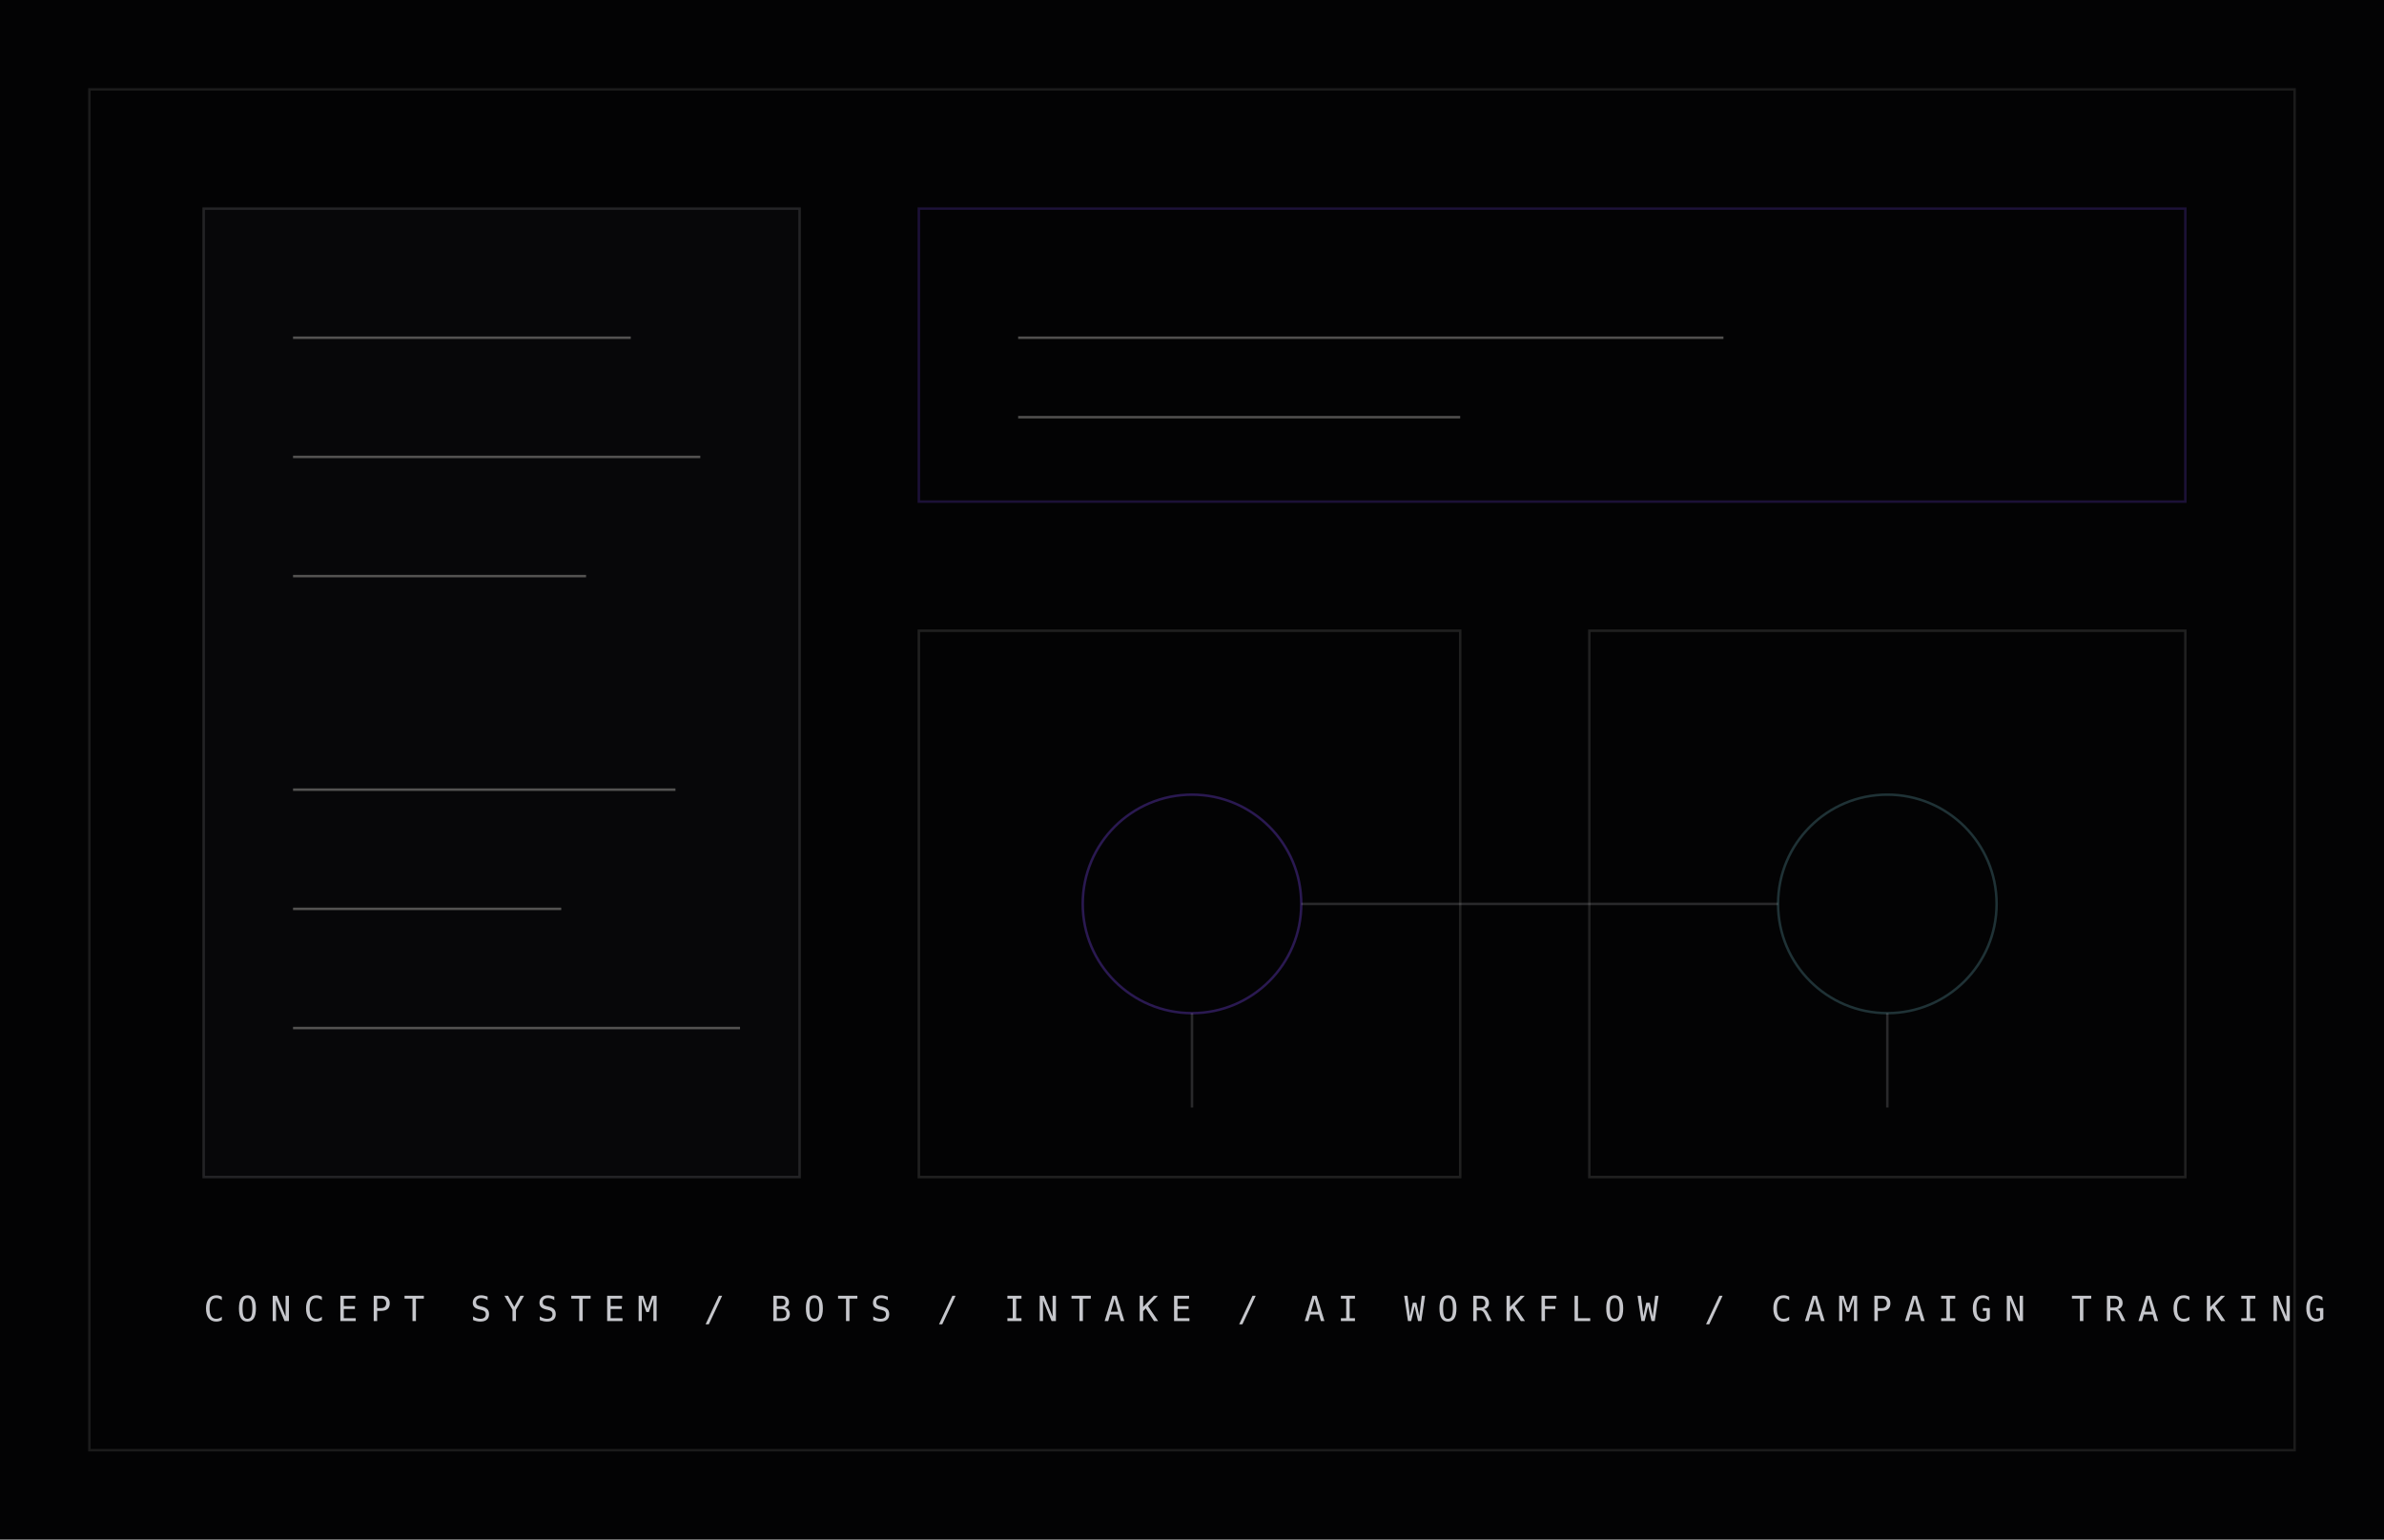
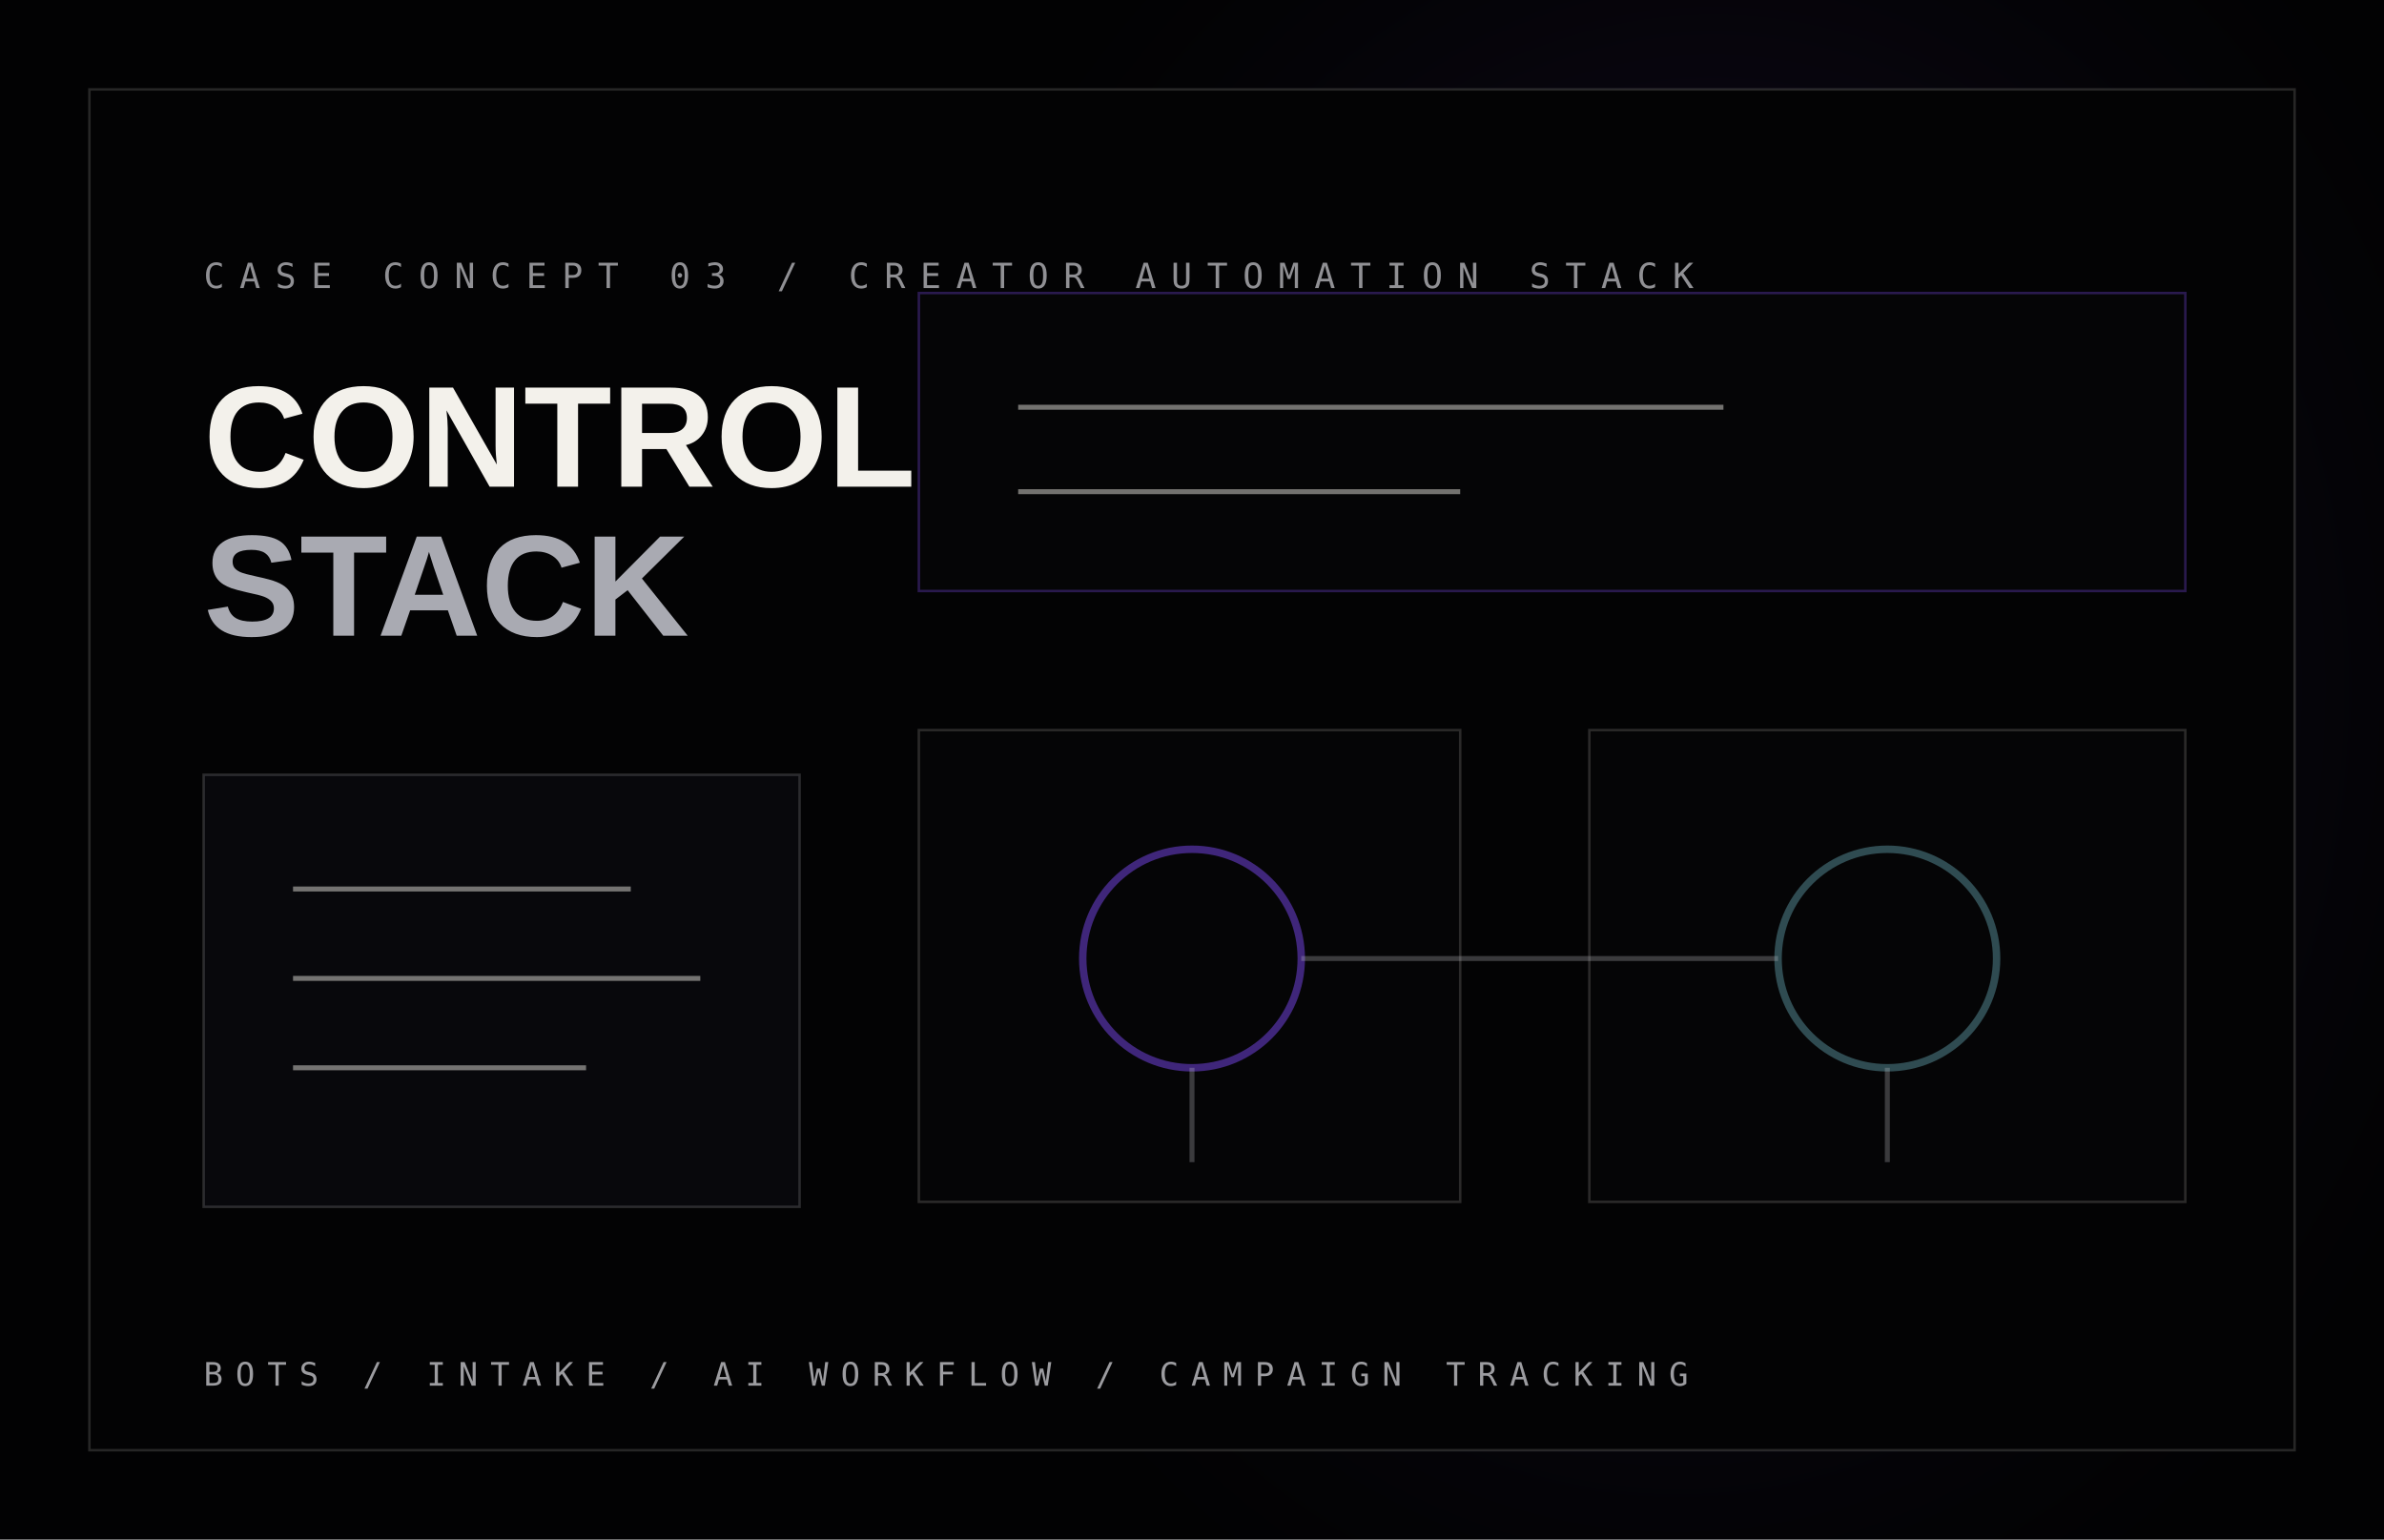
<svg xmlns="http://www.w3.org/2000/svg" width="960" height="620" viewBox="0 0 960 620" fill="none" role="img" aria-labelledby="title">
-   <rect width="960" height="620" fill="#030304" />
-   <rect x="36" y="36" width="888" height="548" stroke="#F3F1EB" stroke-opacity=".1" />
-   <rect x="82" y="84" width="240" height="390" fill="#070709" stroke="#C6C7CC" stroke-opacity=".16" />
-   <rect x="370" y="84" width="510" height="118" stroke="#6F42D8" stroke-opacity=".24" />
-   <rect x="370" y="254" width="218" height="220" stroke="#F3F1EB" stroke-opacity=".12" />
-   <rect x="640" y="254" width="240" height="220" stroke="#F3F1EB" stroke-opacity=".12" />
-   <path d="M118 136h136M118 184h164M118 232h118M118 318h154M118 366h108M118 414h180M410 136h284M410 168h178" stroke="#F3F1EB" stroke-opacity=".32" />
-   <circle cx="480" cy="364" r="44" stroke="#6F42D8" stroke-opacity=".36" />
-   <circle cx="760" cy="364" r="44" stroke="#7BC8D7" stroke-opacity=".24" />
-   <path d="M524 364h192M480 408v38M760 408v38" stroke="#C6C7CC" stroke-opacity=".2" />
-   <text x="82" y="532" fill="#C6C7CC" font-family="monospace" font-size="14" letter-spacing="5">CONCEPT SYSTEM / BOTS / INTAKE / AI WORKFLOW / CAMPAIGN TRACKING</text>
+   <defs>
+     <radialGradient id="v" cx="0" cy="0" r="1" gradientUnits="userSpaceOnUse" gradientTransform="translate(684 286) rotate(94) scale(430 360)">
+       <stop stop-color="#6F42D8" stop-opacity=".28" />
+       <stop offset="1" stop-color="#030304" stop-opacity="0" />
+     </radialGradient>
+   </defs>
+   <rect width="960" height="620" fill="#020203" />
+   <rect width="960" height="620" fill="url(#v)" />
+   <rect x="36" y="36" width="888" height="548" fill="#030304" stroke="#F3F1EB" stroke-opacity=".15" />
+   <text x="82" y="116" fill="#C6C7CC" fill-opacity=".72" font-family="monospace" font-size="14" letter-spacing="6">CASE CONCEPT 03 / CREATOR AUTOMATION STACK</text>
+   <text x="82" y="196" fill="#F3F1EB" font-family="Arial Black, Arial, sans-serif" font-size="58" font-weight="900">CONTROL</text>
+   <text x="82" y="256" fill="#A9AAB2" font-family="Arial Black, Arial, sans-serif" font-size="58" font-weight="900">STACK</text>
+   <rect x="82" y="312" width="240" height="174" fill="#08080C" stroke="#C6C7CC" stroke-opacity=".2" />
+   <path d="M118 358h136M118 394h164M118 430h118" stroke="#F3F1EB" stroke-opacity=".46" stroke-width="2" />
+   <rect x="370" y="118" width="510" height="120" fill="#050506" stroke="#6F42D8" stroke-opacity=".35" />
+   <rect x="370" y="294" width="218" height="190" fill="#050506" stroke="#F3F1EB" stroke-opacity=".16" />
+   <rect x="640" y="294" width="240" height="190" fill="#050506" stroke="#F3F1EB" stroke-opacity=".16" />
+   <path d="M410 164h284M410 198h178" stroke="#F3F1EB" stroke-opacity=".46" stroke-width="2" />
+   <circle cx="480" cy="386" r="44" stroke="#6F42D8" stroke-opacity=".55" stroke-width="3" />
+   <circle cx="760" cy="386" r="44" stroke="#7BC8D7" stroke-opacity=".36" stroke-width="3" />
+   <path d="M524 386h192M480 430v38M760 430v38" stroke="#C6C7CC" stroke-opacity=".28" stroke-width="2" />
+   <text x="82" y="558" fill="#C6C7CC" fill-opacity=".78" font-family="monospace" font-size="13" letter-spacing="5">BOTS / INTAKE / AI WORKFLOW / CAMPAIGN TRACKING</text>
</svg>
